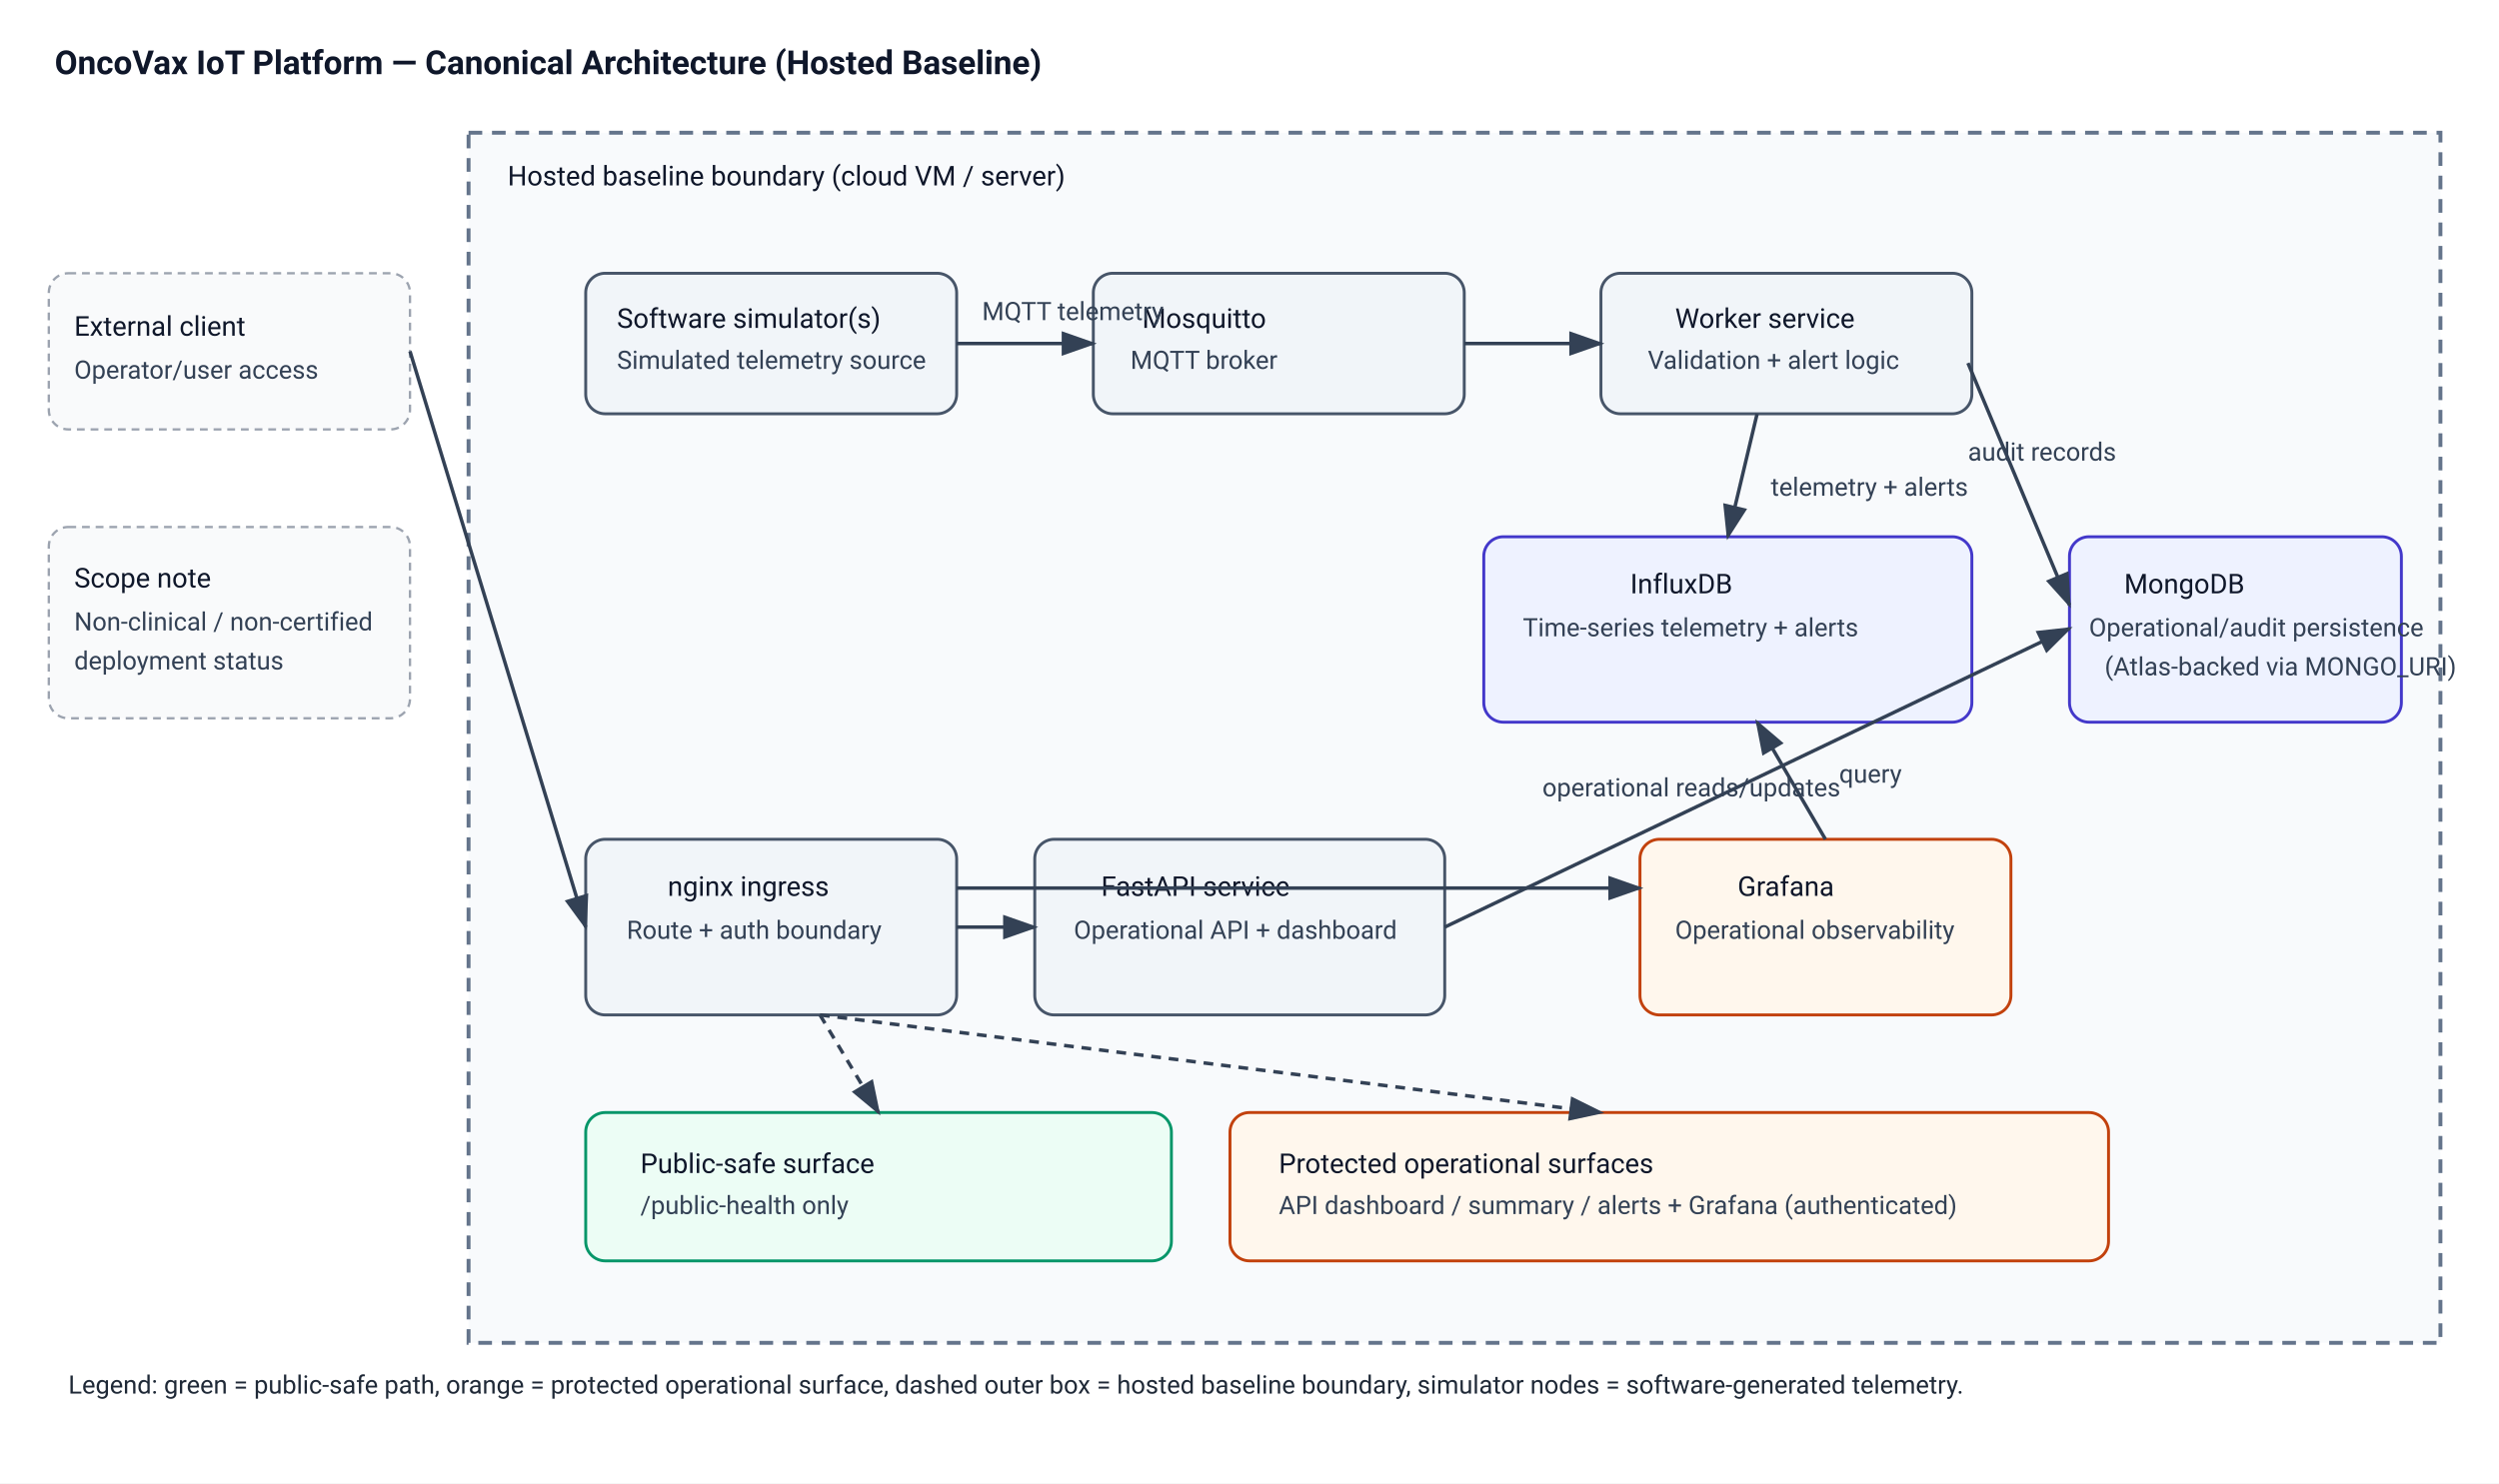
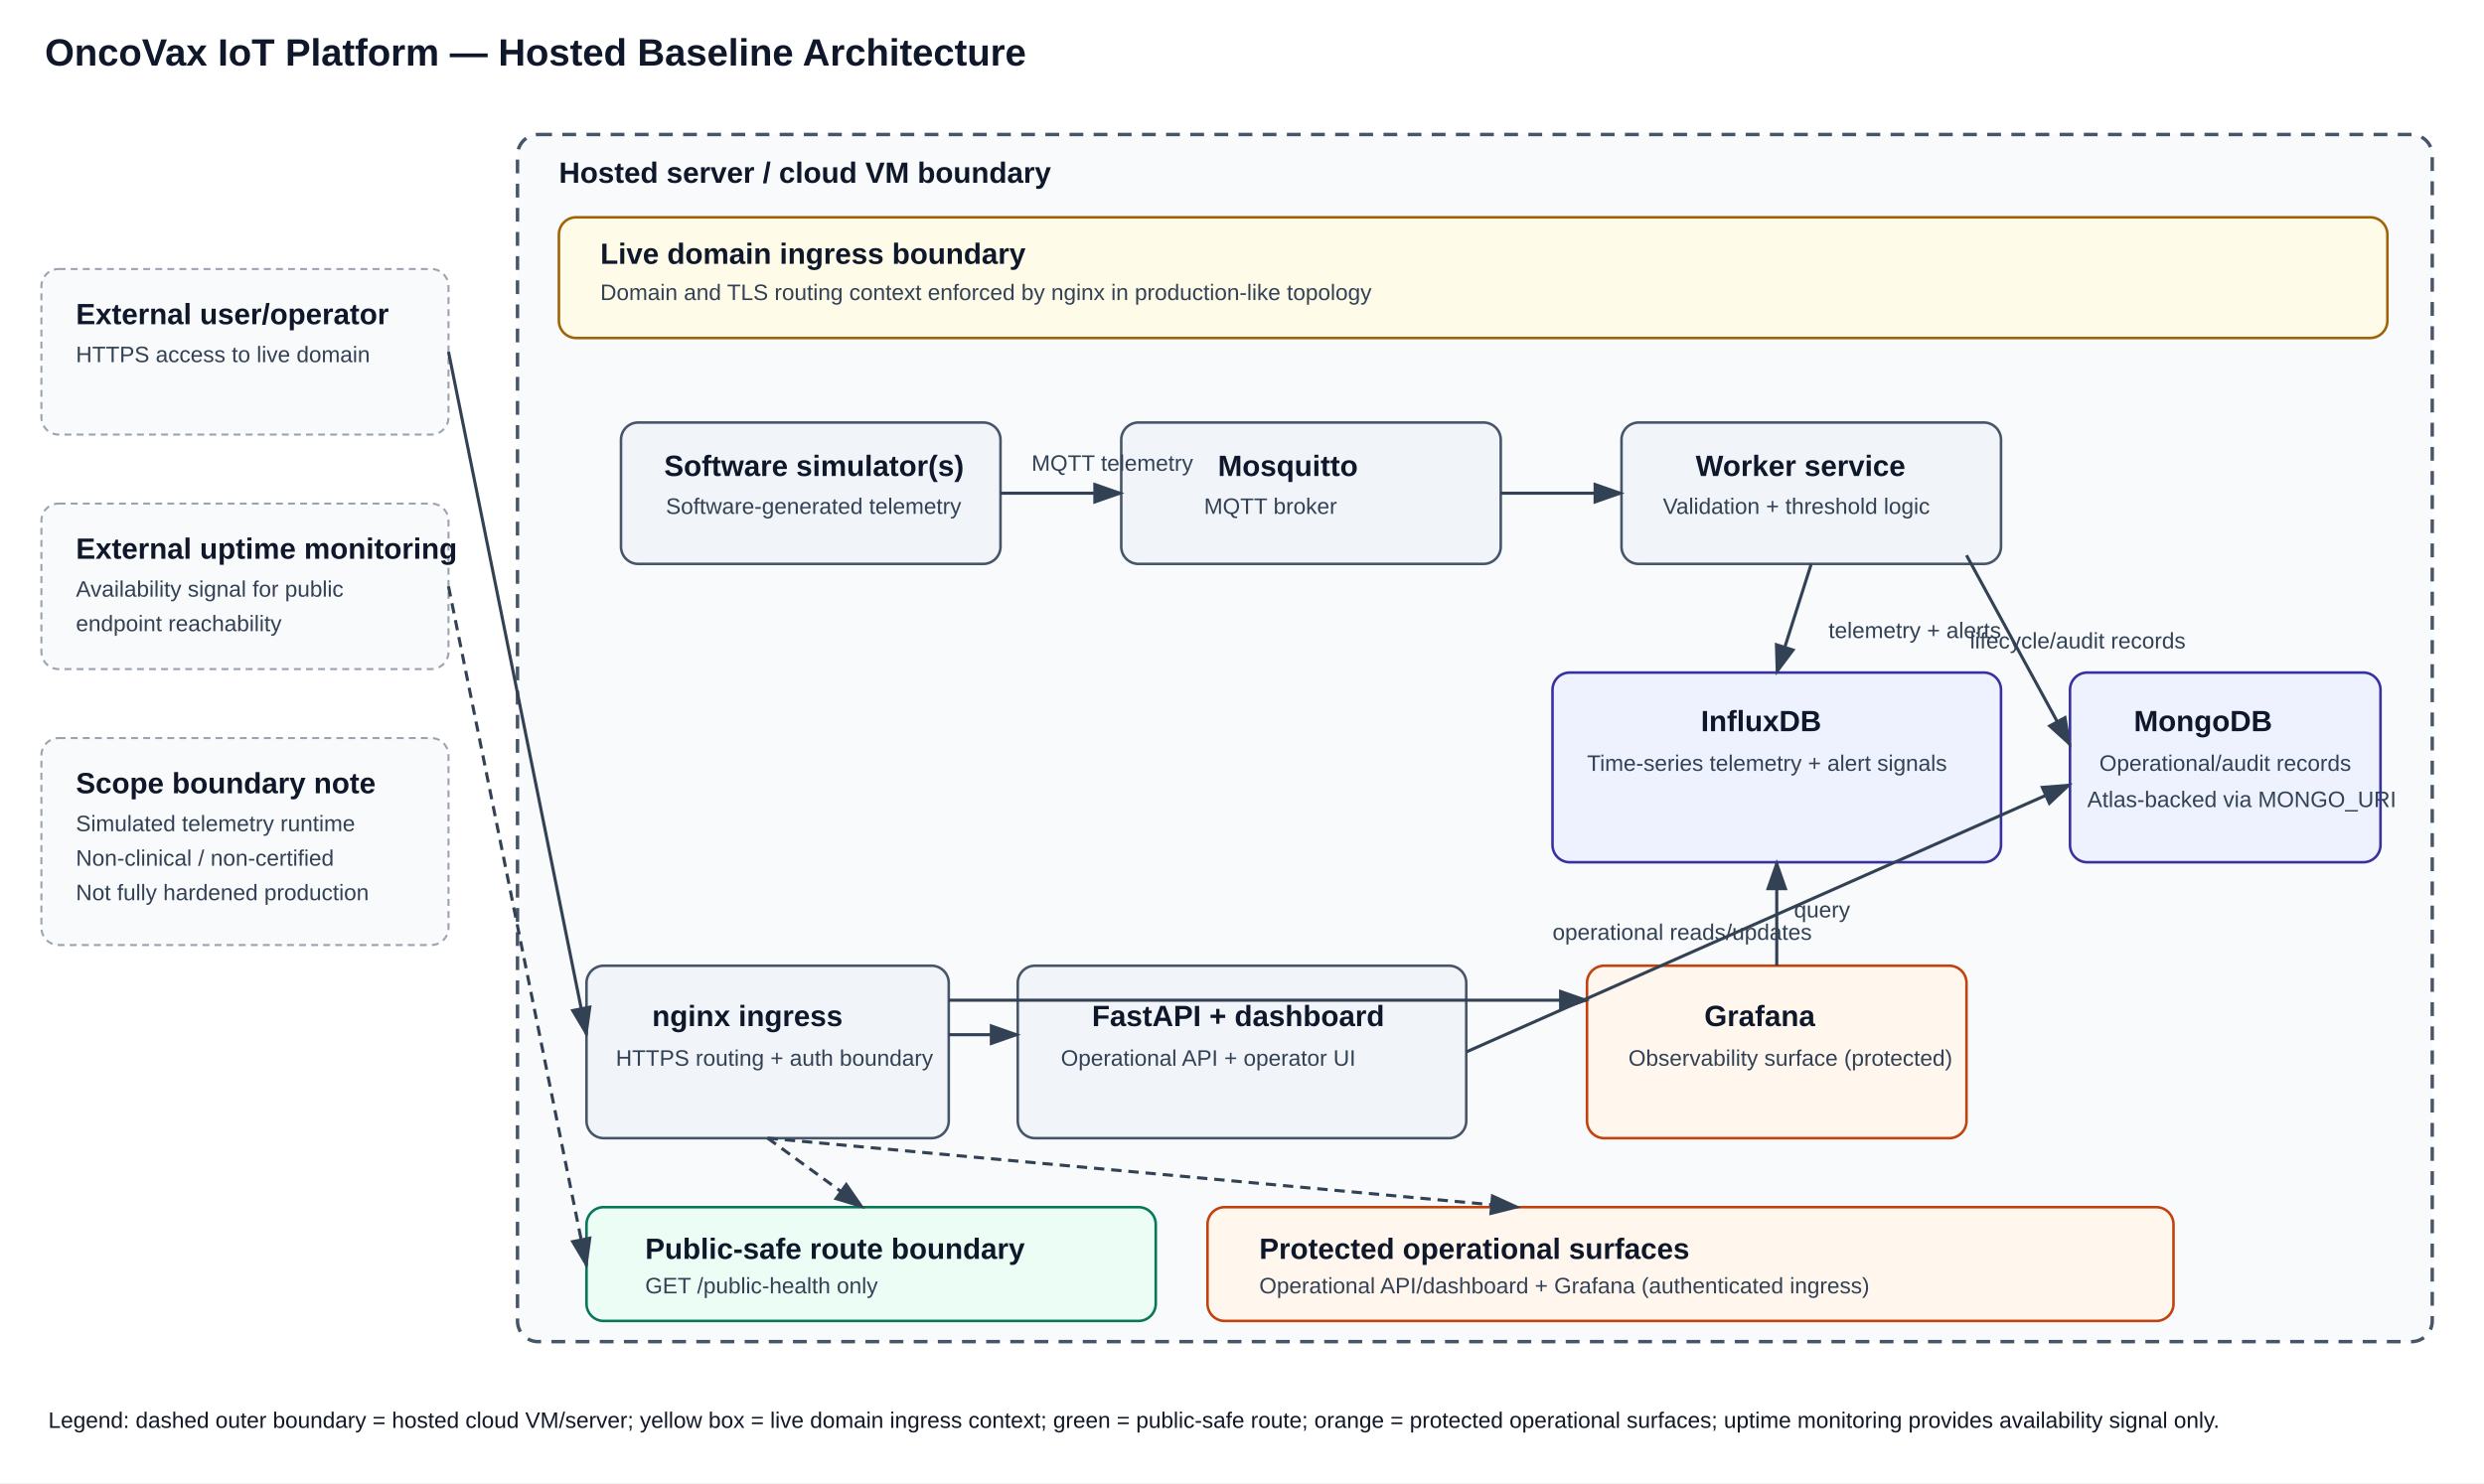
- <svg xmlns="http://www.w3.org/2000/svg" width="1280" height="760" viewBox="0 0 1280 760" role="img" aria-labelledby="title desc">
+ <svg xmlns="http://www.w3.org/2000/svg" width="1440" height="860" viewBox="0 0 1440 860" role="img" aria-labelledby="title desc">
  <defs>
    <style>
      .bg { fill: #ffffff; }
-       .host { fill: #f8fafc; stroke: #64748b; stroke-width: 2; stroke-dasharray: 7 5; }
-       .box { fill: #f1f5f9; stroke: #475569; stroke-width: 1.5; rx: 10; ry: 10; }
-       .store { fill: #eef2ff; stroke: #4338ca; stroke-width: 1.5; rx: 10; ry: 10; }
-       .public { fill: #ecfdf5; stroke: #059669; stroke-width: 1.5; rx: 10; ry: 10; }
-       .protected { fill: #fff7ed; stroke: #c2410c; stroke-width: 1.5; rx: 10; ry: 10; }
-       .note { fill: #f9fafb; stroke: #9ca3af; stroke-width: 1.2; stroke-dasharray: 4 3; rx: 10; ry: 10; }
-       .label { font: 600 17px 'Segoe UI', Roboto, Arial, sans-serif; fill: #0f172a; }
-       .text { font: 14px 'Segoe UI', Roboto, Arial, sans-serif; fill: #0f172a; }
-       .small { font: 13px 'Segoe UI', Roboto, Arial, sans-serif; fill: #334155; }
-       .legend { font: 13px 'Segoe UI', Roboto, Arial, sans-serif; fill: #1f2937; }
+       .host { fill: #f8fafc; stroke: #475569; stroke-width: 2; stroke-dasharray: 8 6; }
+       .domain { fill: #fefce8; stroke: #a16207; stroke-width: 1.5; }
+       .box { fill: #f1f5f9; stroke: #475569; stroke-width: 1.5; }
+       .store { fill: #eef2ff; stroke: #3730a3; stroke-width: 1.5; }
+       .public { fill: #ecfdf5; stroke: #047857; stroke-width: 1.5; }
+       .protected { fill: #fff7ed; stroke: #c2410c; stroke-width: 1.5; }
+       .note { fill: #f9fafb; stroke: #9ca3af; stroke-width: 1.2; stroke-dasharray: 4 3; }
+       .title { font: 700 22px Arial, sans-serif; fill: #0f172a; }
+       .h2 { font: 600 17px Arial, sans-serif; fill: #0f172a; }
+       .text { font: 14px Arial, sans-serif; fill: #0f172a; }
+       .small { font: 13px Arial, sans-serif; fill: #334155; }
+       .legend { font: 13px Arial, sans-serif; fill: #111827; }
      .arrow { stroke: #334155; stroke-width: 1.8; fill: none; marker-end: url(#arrowhead); }
-       .dash { stroke-dasharray: 5 4; }
+       .dash { stroke-dasharray: 6 4; }
    </style>
    <marker id="arrowhead" markerWidth="10" markerHeight="7" refX="9" refY="3.5" orient="auto">
      <polygon points="0 0, 10 3.5, 0 7" fill="#334155" />
    </marker>
  </defs>
-   <rect class="bg" x="0" y="0" width="1280" height="760" />
-   <text x="28" y="38" class="label">OncoVax IoT Platform — Canonical Architecture (Hosted Baseline)</text>
-   <rect class="host" x="240" y="68" width="1010" height="620" />
-   <text x="260" y="95" class="text">Hosted baseline boundary (cloud VM / server)</text>
-   <rect class="box" x="300" y="140" width="190" height="72" />
-   <text x="316" y="168" class="text">Software simulator(s)</text>
-   <text x="316" y="189" class="small">Simulated telemetry source</text>
-   <rect class="box" x="560" y="140" width="190" height="72" />
-   <text x="585" y="168" class="text">Mosquitto</text>
-   <text x="579" y="189" class="small">MQTT broker</text>
-   <rect class="box" x="820" y="140" width="190" height="72" />
-   <text x="858" y="168" class="text">Worker service</text>
-   <text x="844" y="189" class="small">Validation + alert logic</text>
-   <rect class="store" x="760" y="275" width="250" height="95" />
-   <text x="835" y="304" class="text">InfluxDB</text>
-   <text x="780" y="326" class="small">Time-series telemetry + alerts</text>
-   <rect class="store" x="1060" y="275" width="170" height="95" />
-   <text x="1088" y="304" class="text">MongoDB</text>
-   <text x="1070" y="326" class="small">Operational/audit persistence</text>
-   <text x="1078" y="346" class="small">(Atlas-backed via MONGO_URI)</text>
-   <rect class="box" x="530" y="430" width="210" height="90" />
-   <text x="564" y="459" class="text">FastAPI service</text>
-   <text x="550" y="481" class="small">Operational API + dashboard</text>
-   <rect class="protected" x="840" y="430" width="190" height="90" />
-   <text x="890" y="459" class="text">Grafana</text>
-   <text x="858" y="481" class="small">Operational observability</text>
-   <rect class="box" x="300" y="430" width="190" height="90" />
-   <text x="342" y="459" class="text">nginx ingress</text>
-   <text x="321" y="481" class="small">Route + auth boundary</text>
-   <rect class="public" x="300" y="570" width="300" height="76" />
-   <text x="328" y="601" class="text">Public-safe surface</text>
-   <text x="328" y="622" class="small">/public-health only</text>
-   <rect class="protected" x="630" y="570" width="450" height="76" />
-   <text x="655" y="601" class="text">Protected operational surfaces</text>
-   <text x="655" y="622" class="small">API dashboard / summary / alerts + Grafana (authenticated)</text>
-   <rect class="note" x="25" y="140" width="185" height="80" />
-   <text x="38" y="172" class="text">External client</text>
-   <text x="38" y="194" class="small">Operator/user access</text>
-   <rect class="note" x="25" y="270" width="185" height="98" />
-   <text x="38" y="301" class="text">Scope note</text>
-   <text x="38" y="323" class="small">Non-clinical / non-certified</text>
-   <text x="38" y="343" class="small">deployment status</text>
-   <line class="arrow" x1="210" y1="180" x2="300" y2="475" />
-   <line class="arrow" x1="490" y1="176" x2="560" y2="176" />
-   <text x="503" y="164" class="small">MQTT telemetry</text>
-   <line class="arrow" x1="750" y1="176" x2="820" y2="176" />
-   <line class="arrow" x1="900" y1="212" x2="885" y2="275" />
-   <text x="907" y="254" class="small">telemetry + alerts</text>
-   <line class="arrow" x1="1008" y1="186" x2="1060" y2="310" />
-   <text x="1008" y="236" class="small">audit records</text>
-   <line class="arrow" x1="740" y1="475" x2="1060" y2="322" />
-   <text x="790" y="408" class="small">operational reads/updates</text>
-   <line class="arrow" x1="935" y1="430" x2="900" y2="370" />
-   <text x="942" y="401" class="small">query</text>
-   <line class="arrow" x1="490" y1="475" x2="530" y2="475" />
-   <line class="arrow" x1="490" y1="455" x2="840" y2="455" />
-   <line class="arrow dash" x1="420" y1="520" x2="450" y2="570" />
-   <line class="arrow dash" x1="420" y1="520" x2="820" y2="570" />
-   <text x="35" y="714" class="legend">Legend: green = public-safe path, orange = protected operational surface, dashed outer box = hosted baseline boundary, simulator nodes = software-generated telemetry.</text>
+   <rect class="bg" x="0" y="0" width="1440" height="860" />
+   <text class="title" x="26" y="38">OncoVax IoT Platform — Hosted Baseline Architecture</text>
+   <rect class="host" x="300" y="78" width="1110" height="700" rx="12" ry="12" />
+   <text class="h2" x="324" y="106">Hosted server / cloud VM boundary</text>
+   <rect class="domain" x="324" y="126" width="1060" height="70" rx="10" ry="10" />
+   <text class="h2" x="348" y="153">Live domain ingress boundary</text>
+   <text class="small" x="348" y="174">Domain and TLS routing context enforced by nginx in production-like topology</text>
+   <rect class="box" x="360" y="245" width="220" height="82" rx="10" ry="10" />
+   <text class="h2" x="385" y="276">Software simulator(s)</text>
+   <text class="small" x="386" y="298">Software-generated telemetry</text>
+   <rect class="box" x="650" y="245" width="220" height="82" rx="10" ry="10" />
+   <text class="h2" x="706" y="276">Mosquitto</text>
+   <text class="small" x="698" y="298">MQTT broker</text>
+   <rect class="box" x="940" y="245" width="220" height="82" rx="10" ry="10" />
+   <text class="h2" x="983" y="276">Worker service</text>
+   <text class="small" x="964" y="298">Validation + threshold logic</text>
+   <rect class="store" x="900" y="390" width="260" height="110" rx="10" ry="10" />
+   <text class="h2" x="986" y="424">InfluxDB</text>
+   <text class="small" x="920" y="447">Time-series telemetry + alert signals</text>
+   <rect class="store" x="1200" y="390" width="180" height="110" rx="10" ry="10" />
+   <text class="h2" x="1237" y="424">MongoDB</text>
+   <text class="small" x="1217" y="447">Operational/audit records</text>
+   <text class="small" x="1210" y="468">Atlas-backed via MONGO_URI</text>
+   <rect class="box" x="590" y="560" width="260" height="100" rx="10" ry="10" />
+   <text class="h2" x="633" y="595">FastAPI + dashboard</text>
+   <text class="small" x="615" y="618">Operational API + operator UI</text>
+   <rect class="protected" x="920" y="560" width="220" height="100" rx="10" ry="10" />
+   <text class="h2" x="988" y="595">Grafana</text>
+   <text class="small" x="944" y="618">Observability surface (protected)</text>
+   <rect class="box" x="340" y="560" width="210" height="100" rx="10" ry="10" />
+   <text class="h2" x="378" y="595">nginx ingress</text>
+   <text class="small" x="357" y="618">HTTPS routing + auth boundary</text>
+   <rect class="public" x="340" y="700" width="330" height="66" rx="10" ry="10" />
+   <text class="h2" x="374" y="730">Public-safe route boundary</text>
+   <text class="small" x="374" y="750">GET /public-health only</text>
+   <rect class="protected" x="700" y="700" width="560" height="66" rx="10" ry="10" />
+   <text class="h2" x="730" y="730">Protected operational surfaces</text>
+   <text class="small" x="730" y="750">Operational API/dashboard + Grafana (authenticated ingress)</text>
+   <rect class="note" x="24" y="156" width="236" height="96" rx="10" ry="10" />
+   <text class="h2" x="44" y="188">External user/operator</text>
+   <text class="small" x="44" y="210">HTTPS access to live domain</text>
+   <rect class="note" x="24" y="292" width="236" height="96" rx="10" ry="10" />
+   <text class="h2" x="44" y="324">External uptime monitoring</text>
+   <text class="small" x="44" y="346">Availability signal for public</text>
+   <text class="small" x="44" y="366">endpoint reachability</text>
+   <rect class="note" x="24" y="428" width="236" height="120" rx="10" ry="10" />
+   <text class="h2" x="44" y="460">Scope boundary note</text>
+   <text class="small" x="44" y="482">Simulated telemetry runtime</text>
+   <text class="small" x="44" y="502">Non-clinical / non-certified</text>
+   <text class="small" x="44" y="522">Not fully hardened production</text>
+   <line class="arrow" x1="260" y1="204" x2="340" y2="600" />
+   <line class="arrow dash" x1="260" y1="340" x2="340" y2="734" />
+   <line class="arrow" x1="580" y1="286" x2="650" y2="286" />
+   <text class="small" x="598" y="273">MQTT telemetry</text>
+   <line class="arrow" x1="870" y1="286" x2="940" y2="286" />
+   <line class="arrow" x1="1050" y1="327" x2="1030" y2="390" />
+   <text class="small" x="1060" y="370">telemetry + alerts</text>
+   <line class="arrow" x1="1140" y1="322" x2="1200" y2="432" />
+   <text class="small" x="1142" y="376">lifecycle/audit records</text>
+   <line class="arrow" x1="850" y1="610" x2="1200" y2="455" />
+   <text class="small" x="900" y="545">operational reads/updates</text>
+   <line class="arrow" x1="1030" y1="560" x2="1030" y2="500" />
+   <text class="small" x="1040" y="532">query</text>
+   <line class="arrow" x1="550" y1="600" x2="590" y2="600" />
+   <line class="arrow" x1="550" y1="580" x2="920" y2="580" />
+   <line class="arrow dash" x1="445" y1="660" x2="500" y2="700" />
+   <line class="arrow dash" x1="445" y1="660" x2="880" y2="700" />
+   <text class="legend" x="28" y="828">Legend: dashed outer boundary = hosted cloud VM/server; yellow box = live domain ingress context; green = public-safe route; orange = protected operational surfaces; uptime monitoring provides availability signal only.</text>
</svg>
